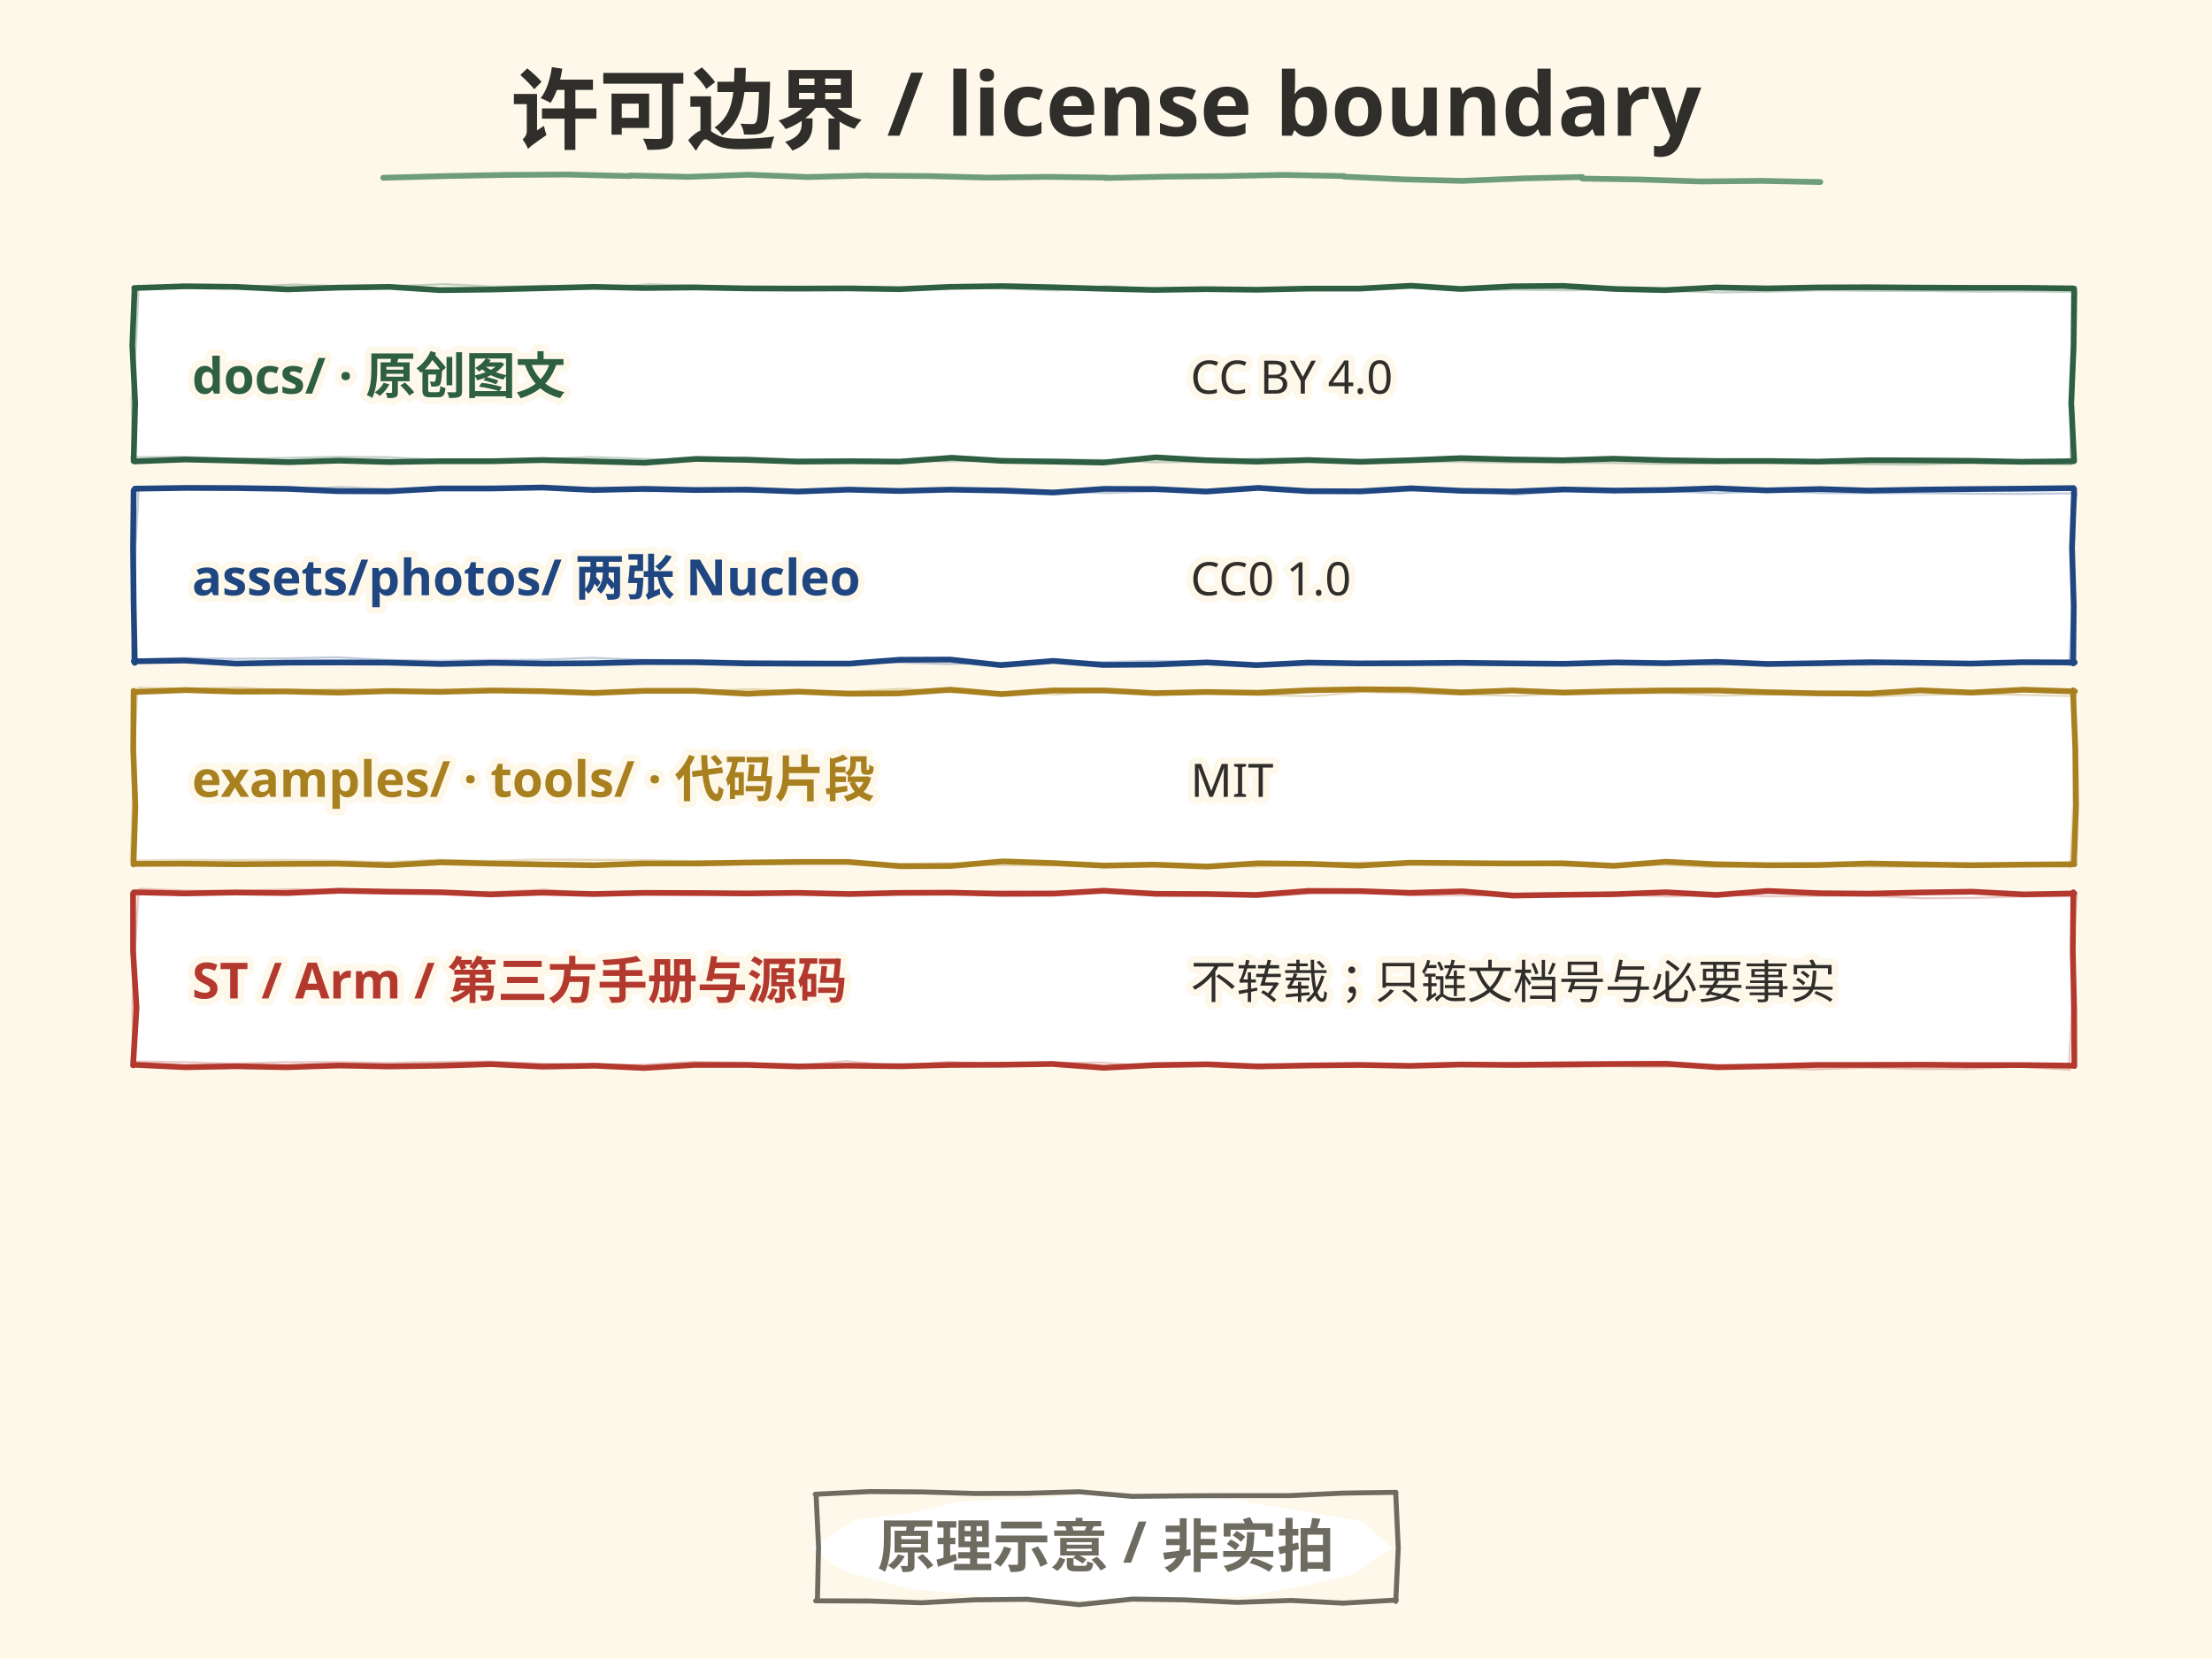
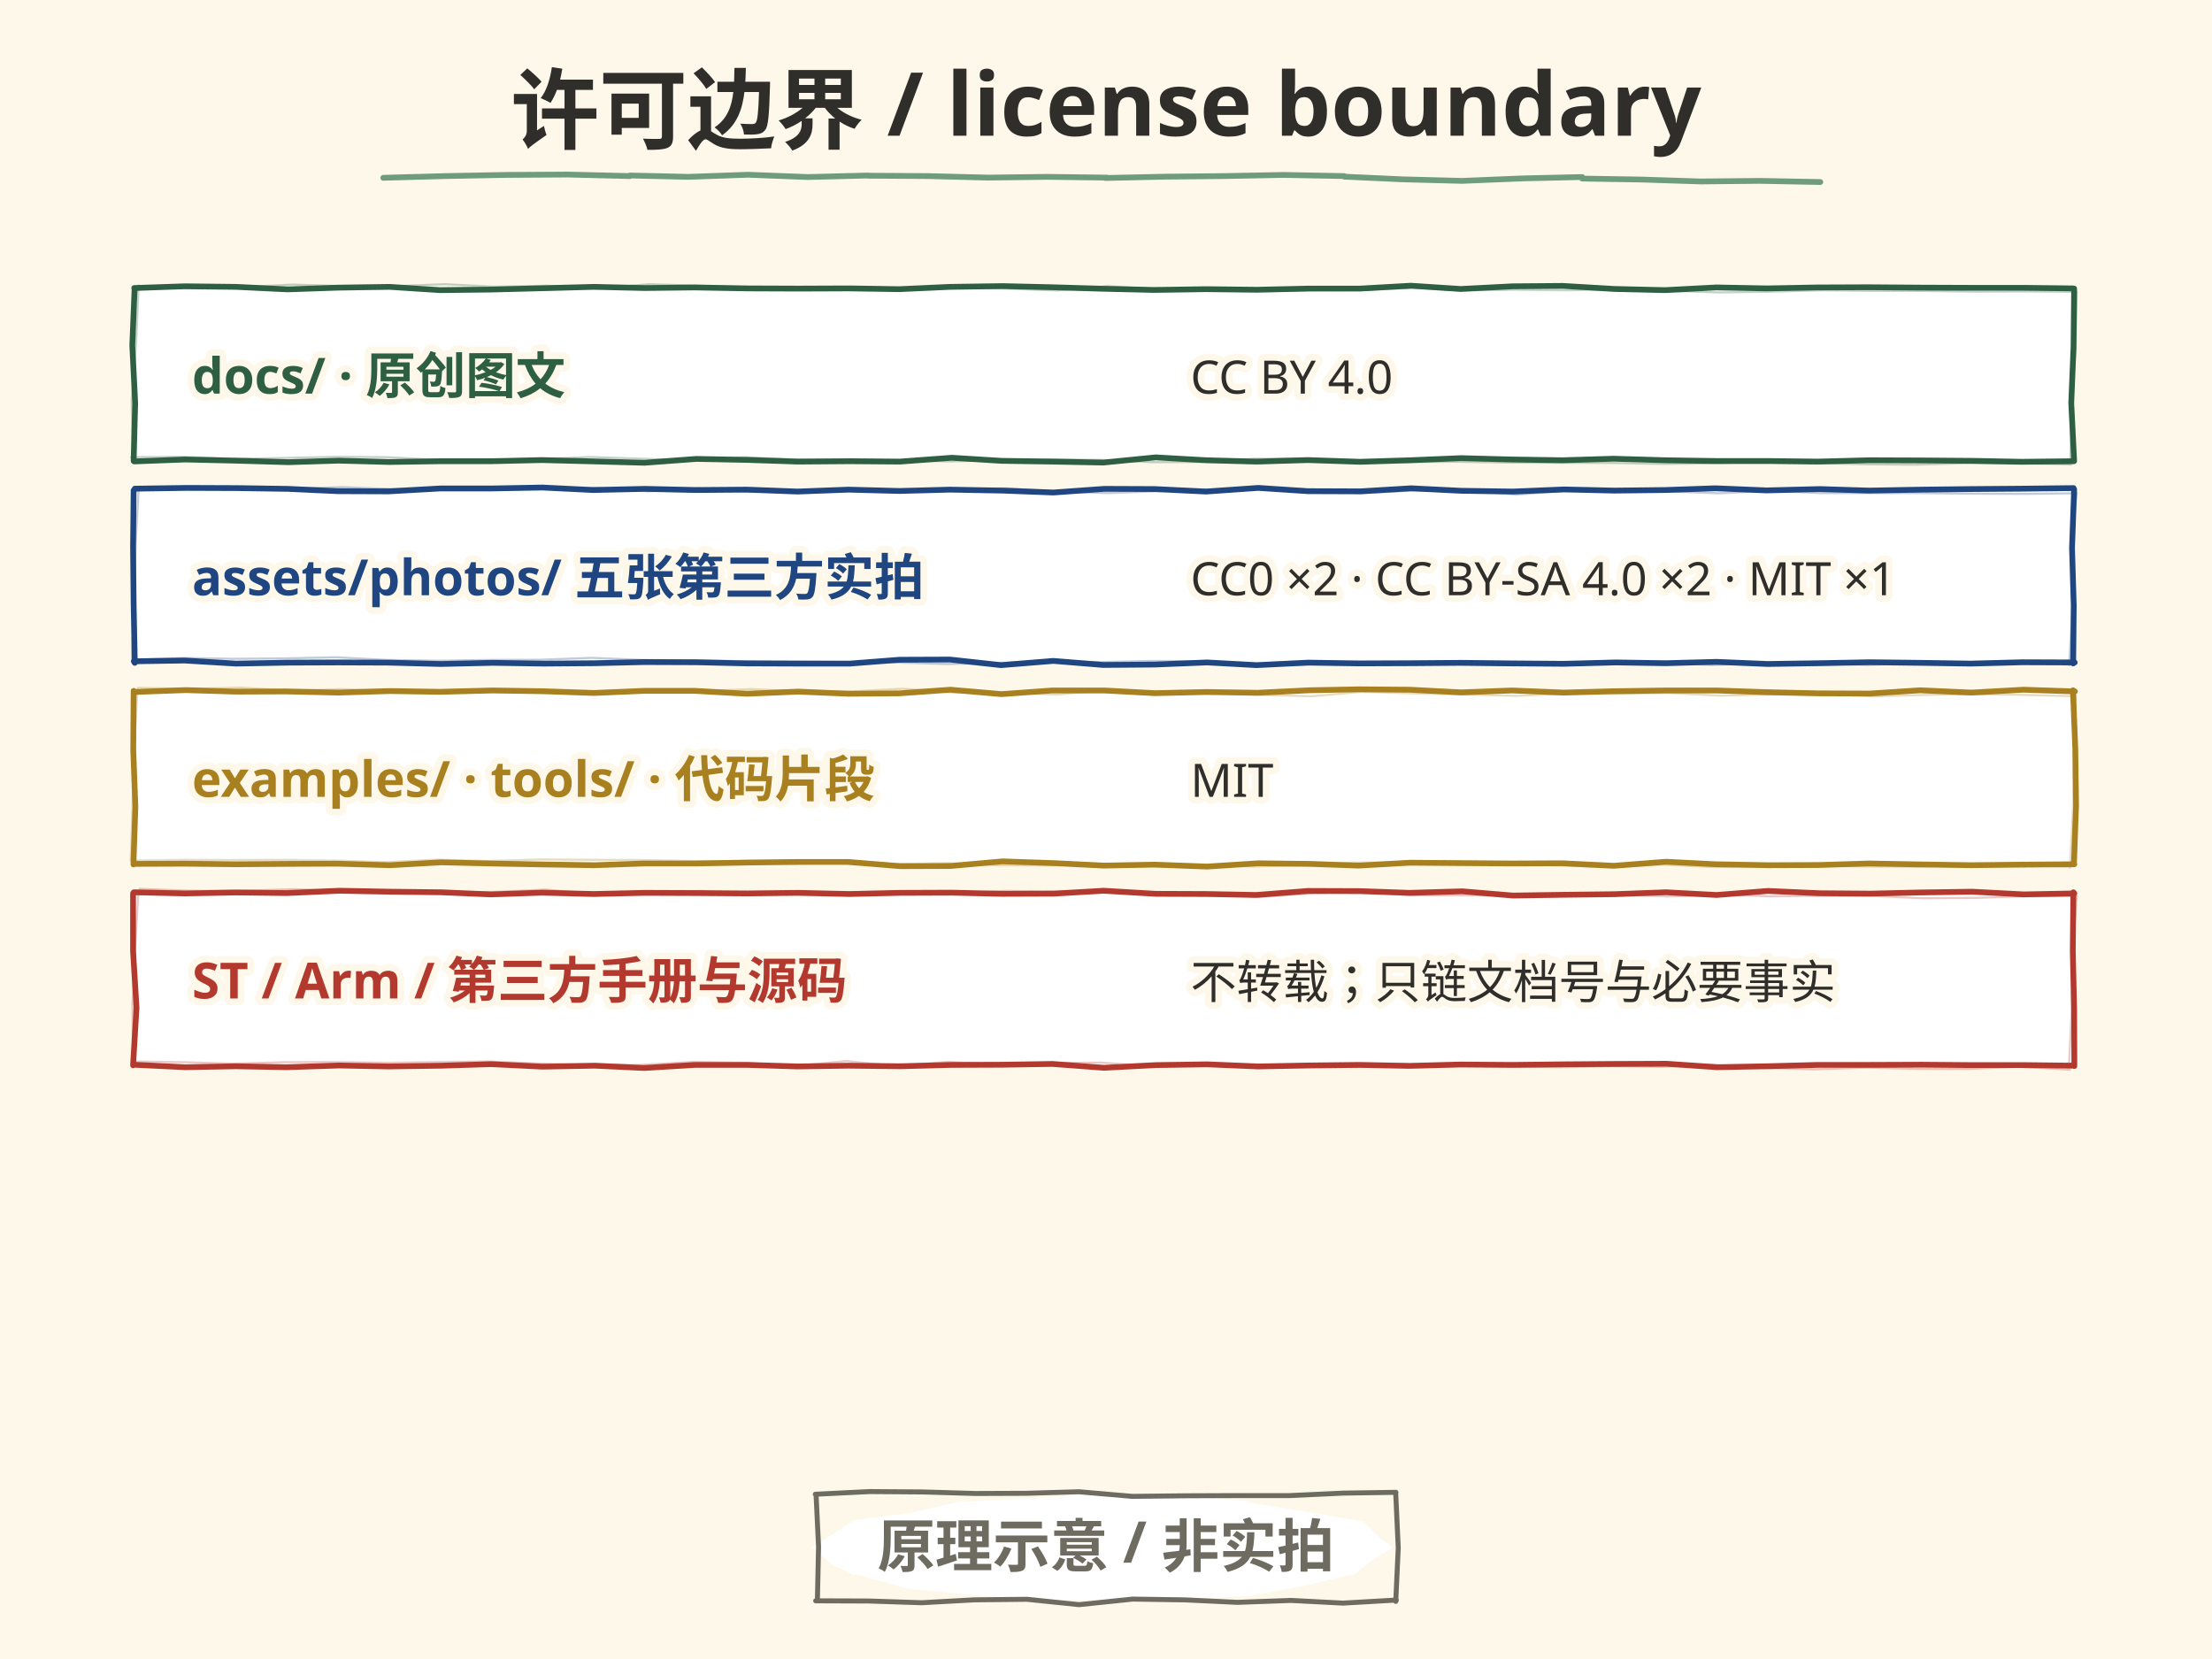
<svg xmlns="http://www.w3.org/2000/svg" width="1152" height="864" viewBox="0 0 1152 864">
  <style>text{dominant-baseline:alphabetic} .t-halo{paint-order:stroke;stroke:#FDF8EA;stroke-width:7px; stroke-linejoin:round}</style>
  <rect width="1152" height="864" fill="#FDF8EA" />
  <rect x="70" y="150" width="1010" height="90" rx="6" fill="#FFFFFF" />
  <path d="M69.9 150.0 L96.2 149.1 L122.9 149.4 L149.8 150.7 L176.2 149.8 L202.9 149.4 L229.1 151.1 L255.5 150.8 L282.9 150.1 L309.4 149.4 L335.9 150.0 L361.8 149.7 L389.2 150.2 L415.8 150.3 L442.2 150.2 L468.3 150.6 L494.7 149.4 L522.1 149.0 L547.9 149.6 L575.2 150.4 L601.0 151.0 L628.0 150.6 L654.8 150.9 L681.5 150.3 L708.1 150.3 L734.8 148.8 L760.7 150.5 L787.9 149.1 L813.9 148.9 L841.1 150.5 L867.2 151.1 L893.8 149.7 L920.2 150.2 L946.9 149.7 L973.2 149.6 L1000.0 149.8 L1027.3 149.9 L1053.9 149.9 L1079.6 150.2 L1080.2 150.3 L1079.9 180.5 L1078.7 209.9 L1080.2 240.1 L1080.1 240.2 L1053.0 240.5 L1026.8 240.0 L1000.8 239.8 L973.3 239.7 L946.8 240.4 L920.8 240.1 L894.0 240.1 L867.5 239.7 L840.2 238.9 L813.7 239.7 L787.2 239.3 L760.9 238.6 L734.4 239.7 L708.3 240.5 L681.1 239.6 L654.6 240.4 L628.3 239.7 L601.9 238.2 L574.6 240.9 L548.3 240.4 L521.6 240.0 L495.7 238.4 L468.6 240.4 L442.6 240.2 L415.7 240.4 L388.6 239.5 L362.7 239.0 L335.7 241.0 L309.5 240.3 L282.3 239.6 L255.9 240.2 L229.1 240.2 L202.8 240.6 L176.4 239.9 L150.2 240.7 L122.7 239.9 L96.4 239.3 L69.9 240.3 L69.6 240.1 L70.4 209.9 L68.9 179.9 L70.1 150.3" fill="none" stroke="#2E5F42" stroke-width="3" stroke-linecap="round" stroke-linejoin="round" opacity="1.0" />
  <path d="M72.3 149.4 L98.4 149.3 L125.2 149.6 L152.3 148.2 L178.4 149.0 L204.6 149.1 L231.6 148.0 L257.8 149.3 L285.1 148.8 L311.3 150.3 L338.1 148.0 L364.4 148.8 L390.9 149.9 L417.8 150.6 L444.4 149.6 L470.0 149.9 L497.3 149.7 L523.1 150.3 L550.7 151.3 L576.9 149.0 L603.5 150.7 L629.7 151.1 L656.3 151.3 L683.5 151.1 L710.2 151.0 L736.5 149.9 L762.6 151.2 L789.4 150.9 L816.3 151.2 L841.9 150.5 L868.4 151.4 L894.9 152.3 L922.5 151.9 L948.5 151.2 L975.4 151.5 L1001.5 151.5 L1028.6 151.9 L1054.6 151.8 L1081.6 152.0 L1081.5 152.6 L1080.9 181.4 L1078.9 211.7 L1078.2 240.9 L1078.6 241.9 L1051.2 241.2 L1025.0 241.2 L997.8 242.0 L971.7 241.8 L945.0 241.1 L918.4 240.4 L891.7 241.3 L866.0 241.6 L838.9 241.1 L812.3 241.0 L785.6 240.9 L759.2 240.5 L733.0 240.6 L705.8 240.7 L680.0 238.8 L653.3 238.9 L626.1 240.6 L599.9 240.7 L573.5 239.5 L547.3 239.2 L520.6 239.7 L494.1 240.3 L466.7 239.7 L440.5 239.4 L413.6 239.3 L387.6 238.1 L360.2 239.9 L334.1 238.9 L307.1 238.0 L280.6 239.2 L254.9 239.5 L227.8 239.5 L201.6 238.1 L174.9 237.9 L148.1 238.5 L122.1 239.0 L95.5 237.9 L68.2 238.1 L69.1 237.9 L68.6 208.1 L70.9 178.1 L72.2 148.6" fill="none" stroke="#2E5F42" stroke-width="1.1" stroke-linecap="round" stroke-linejoin="round" opacity="0.28" />
  <text x="100" y="205" font-family="'Segoe Print','Comic Sans MS','Microsoft YaHei','PingFang SC',sans-serif" font-size="26" font-weight="bold" fill="#2E5F42" class="t-halo">docs/ · 原创图文</text>
  <text x="620" y="205" font-family="'Segoe Print','Comic Sans MS','Microsoft YaHei','PingFang SC',sans-serif" font-size="24" fill="#2F2E2B" class="t-halo">CC BY 4.0</text>
  <rect x="70" y="255" width="1010" height="90" rx="6" fill="#FFFFFF" />
  <path d="M70.2 254.5 L97.2 254.1 L123.5 254.2 L150.0 254.6 L175.8 255.8 L202.4 255.9 L229.1 254.4 L255.5 254.4 L282.5 253.9 L308.9 255.2 L335.9 254.6 L362.4 255.2 L389.1 255.0 L415.4 256.0 L441.9 255.0 L468.4 255.7 L494.9 255.0 L522.1 255.5 L548.6 256.5 L575.0 254.6 L601.4 254.7 L628.1 256.0 L655.3 254.1 L681.1 255.8 L708.4 255.9 L734.9 254.3 L761.0 255.6 L788.0 256.0 L814.5 254.9 L840.7 255.5 L867.2 255.2 L893.4 254.3 L920.1 255.4 L947.7 254.7 L973.3 255.5 L1000.6 255.0 L1026.4 254.7 L1052.9 254.5 L1079.9 254.2 L1080.2 254.8 L1079.1 285.4 L1080.0 315.4 L1079.7 345.5 L1080.5 345.0 L1053.3 344.9 L1026.4 345.6 L999.8 345.2 L973.8 344.9 L947.3 345.4 L920.6 345.8 L894.0 344.7 L867.4 345.4 L841.4 345.0 L814.5 345.7 L787.5 345.5 L761.0 345.2 L734.8 345.4 L707.6 345.5 L681.3 345.1 L654.4 346.4 L628.6 345.0 L601.2 346.1 L574.5 346.3 L548.6 344.2 L521.3 346.4 L494.8 343.5 L468.4 343.6 L442.6 345.6 L415.3 345.6 L388.7 345.5 L362.6 344.9 L335.4 344.8 L309.7 345.4 L283.2 345.6 L256.5 345.2 L229.6 345.8 L202.4 345.1 L176.2 345.0 L149.9 345.1 L122.9 345.6 L96.2 344.0 L69.7 344.4 L70.2 345.2 L69.6 314.6 L69.3 285.0 L69.6 255.4" fill="none" stroke="#1F4680" stroke-width="3" stroke-linecap="round" stroke-linejoin="round" opacity="1.0" />
  <path d="M72.3 253.6 L99.0 254.8 L125.7 253.8 L152.2 254.5 L178.3 253.7 L204.6 254.7 L232.0 255.1 L258.1 254.5 L284.5 254.6 L311.4 254.1 L337.5 255.9 L364.4 254.3 L390.4 256.2 L417.4 255.7 L443.9 255.6 L470.7 255.5 L496.8 254.7 L523.9 254.3 L550.5 256.0 L576.8 256.8 L603.4 255.8 L630.0 255.0 L656.8 253.7 L682.7 255.0 L709.3 256.8 L736.7 255.5 L762.1 255.1 L789.6 257.6 L815.3 255.6 L842.3 255.7 L868.4 255.9 L895.6 256.9 L921.6 255.6 L948.8 256.8 L975.7 256.8 L1001.2 256.8 L1028.2 257.1 L1055.3 257.2 L1080.9 256.9 L1081.5 256.7 L1078.7 286.5 L1079.3 316.2 L1077.6 346.4 L1078.5 346.1 L1051.4 345.4 L1024.7 346.4 L997.9 345.4 L972.1 346.3 L945.2 345.5 L918.1 345.3 L892.0 346.3 L866.0 345.3 L839.0 345.0 L812.0 345.9 L786.1 346.4 L759.1 346.0 L732.7 345.0 L705.8 345.0 L679.6 346.1 L653.0 346.4 L626.0 344.4 L599.5 344.2 L573.7 344.8 L546.8 344.2 L520.3 345.3 L493.0 345.8 L466.9 345.0 L440.3 344.8 L413.7 344.5 L386.8 344.3 L361.0 343.9 L334.8 343.7 L308.1 342.6 L281.2 343.6 L255.0 343.7 L228.5 344.1 L201.4 343.7 L175.0 342.3 L147.9 342.9 L121.5 343.1 L95.2 342.7 L68.8 343.6 L68.7 342.4 L69.8 313.3 L70.6 283.8 L72.3 253.4" fill="none" stroke="#1F4680" stroke-width="1.1" stroke-linecap="round" stroke-linejoin="round" opacity="0.28" />
-   <text x="100" y="310" font-family="'Segoe Print','Comic Sans MS','Microsoft YaHei','PingFang SC',sans-serif" font-size="26" font-weight="bold" fill="#1F4680" class="t-halo">assets/photos/ 两张 Nucleo</text>
-   <text x="620" y="310" font-family="'Segoe Print','Comic Sans MS','Microsoft YaHei','PingFang SC',sans-serif" font-size="24" fill="#2F2E2B" class="t-halo">CC0 1.0</text>
+   <text x="100" y="310" font-family="'Segoe Print','Comic Sans MS','Microsoft YaHei','PingFang SC',sans-serif" font-size="26" font-weight="bold" fill="#1F4680" class="t-halo">assets/photos/ 五张第三方实拍</text>
+   <text x="620" y="310" font-family="'Segoe Print','Comic Sans MS','Microsoft YaHei','PingFang SC',sans-serif" font-size="24" fill="#2F2E2B" class="t-halo">CC0 ×2 · CC BY-SA 4.0 ×2 · MIT ×1</text>
  <rect x="70" y="360" width="1010" height="90" rx="6" fill="#FFFFFF" />
  <path d="M69.6 360.4 L96.7 359.4 L122.8 360.2 L149.2 360.1 L176.2 360.7 L203.0 359.9 L229.1 360.3 L256.5 359.6 L283.0 360.0 L309.3 360.9 L335.4 359.8 L361.9 359.8 L389.0 361.3 L415.7 360.2 L441.9 361.3 L468.3 361.1 L495.0 359.2 L521.6 361.5 L548.1 359.6 L575.1 359.6 L601.5 361.0 L628.2 360.4 L655.0 360.8 L681.7 359.5 L708.0 359.0 L734.2 359.2 L761.0 360.6 L787.5 359.6 L814.4 360.7 L840.3 360.0 L867.5 359.6 L893.9 359.6 L920.4 360.5 L946.7 361.1 L973.9 361.2 L1000.0 359.5 L1026.7 360.7 L1053.9 359.2 L1080.6 360.1 L1079.6 359.5 L1080.8 389.8 L1081.2 419.4 L1080.1 450.0 L1080.3 450.1 L1052.9 450.3 L1026.5 450.6 L1000.6 450.2 L973.5 449.7 L947.0 450.5 L921.0 450.6 L893.5 450.1 L867.7 448.8 L840.5 450.9 L813.8 449.6 L787.4 449.7 L760.5 449.5 L734.3 449.3 L707.5 450.8 L681.9 449.9 L655.2 449.6 L628.7 451.3 L601.1 450.3 L575.0 450.8 L548.5 449.5 L522.1 448.6 L495.0 451.0 L469.0 451.1 L441.7 448.9 L415.4 448.9 L389.4 449.2 L362.5 449.7 L335.2 449.7 L309.6 450.6 L282.8 450.2 L255.6 449.7 L229.7 449.1 L203.0 450.6 L175.8 449.8 L150.3 449.9 L122.8 450.1 L96.4 449.8 L70.2 449.9 L69.5 450.2 L70.5 420.2 L69.4 390.4 L69.6 359.8" fill="none" stroke="#A8801F" stroke-width="3" stroke-linecap="round" stroke-linejoin="round" opacity="1.0" />
  <path d="M72.0 358.2 L98.4 358.8 L125.2 358.1 L151.8 359.7 L178.1 358.9 L204.4 359.9 L232.0 359.6 L257.8 359.9 L285.2 359.8 L311.5 360.3 L337.2 359.7 L364.7 360.0 L390.9 358.9 L417.1 360.1 L443.9 360.1 L470.2 358.7 L496.7 360.7 L523.7 360.7 L550.4 361.7 L576.3 359.4 L603.1 360.7 L629.6 361.0 L656.9 361.9 L683.3 362.6 L709.1 360.3 L735.6 361.1 L762.6 361.7 L789.8 362.4 L816.0 361.2 L842.0 361.3 L869.4 360.9 L895.9 362.3 L922.4 361.7 L949.0 361.4 L975.6 362.7 L1001.8 361.9 L1028.8 361.5 L1054.3 361.9 L1081.1 362.6 L1081.0 362.1 L1080.1 391.7 L1079.6 422.0 L1078.0 452.0 L1078.6 451.3 L1050.9 450.7 L1025.4 450.5 L998.7 451.4 L971.7 451.3 L945.3 450.8 L918.3 451.0 L892.6 451.6 L865.7 450.3 L838.9 451.6 L811.9 450.7 L785.5 450.2 L758.8 449.3 L732.1 449.1 L705.5 449.2 L679.2 450.6 L652.9 451.3 L627.0 450.5 L599.9 450.9 L573.4 450.1 L546.9 450.7 L520.0 450.6 L493.7 449.5 L466.8 450.0 L440.7 449.0 L414.1 449.8 L387.3 448.7 L360.6 448.4 L333.8 447.9 L308.2 447.8 L281.1 447.6 L254.2 448.4 L227.8 447.7 L201.5 449.0 L175.0 448.2 L148.7 447.8 L122.1 447.9 L94.8 447.8 L68.1 448.2 L68.1 447.5 L69.1 417.8 L70.0 387.8 L71.6 358.7" fill="none" stroke="#A8801F" stroke-width="1.1" stroke-linecap="round" stroke-linejoin="round" opacity="0.28" />
  <text x="100" y="415" font-family="'Segoe Print','Comic Sans MS','Microsoft YaHei','PingFang SC',sans-serif" font-size="26" font-weight="bold" fill="#A8801F" class="t-halo">examples/ · tools/ · 代码片段</text>
  <text x="620" y="415" font-family="'Segoe Print','Comic Sans MS','Microsoft YaHei','PingFang SC',sans-serif" font-size="24" fill="#2F2E2B" class="t-halo">MIT</text>
  <rect x="70" y="465" width="1010" height="90" rx="6" fill="#FFFFFF" />
  <path d="M69.7 464.7 L96.3 465.3 L122.7 464.8 L149.4 465.1 L176.8 463.9 L203.3 464.4 L229.7 464.7 L255.6 465.8 L282.2 464.9 L309.1 465.6 L335.5 465.0 L362.0 465.1 L389.4 465.3 L415.6 465.0 L442.4 465.6 L468.5 465.0 L495.8 464.9 L521.4 465.5 L548.8 465.4 L574.8 463.9 L602.0 465.5 L628.4 465.6 L654.2 466.1 L681.3 464.0 L708.3 464.1 L734.1 465.0 L761.6 464.2 L787.9 466.4 L814.5 466.0 L840.7 465.7 L867.6 464.7 L894.0 466.1 L920.7 464.0 L947.6 465.2 L974.0 465.4 L999.8 464.8 L1027.1 464.4 L1054.0 465.8 L1080.3 465.3 L1079.8 464.7 L1079.5 495.3 L1080.2 525.5 L1080.3 555.2 L1080.1 555.0 L1053.9 554.7 L1026.2 554.7 L1000.8 554.5 L973.5 554.6 L946.9 554.6 L920.4 555.3 L894.3 555.8 L867.9 554.0 L841.2 554.1 L814.1 554.3 L787.6 554.6 L760.5 554.4 L734.1 555.1 L708.0 554.6 L681.3 554.9 L655.3 555.4 L628.7 554.3 L601.8 554.7 L574.9 556.1 L548.1 554.1 L522.0 554.5 L495.2 554.6 L468.8 555.3 L441.7 555.0 L415.4 555.4 L389.5 554.6 L361.9 554.6 L335.5 556.2 L309.8 555.0 L282.5 555.5 L255.7 554.2 L230.0 555.0 L202.4 555.4 L176.6 554.9 L149.3 555.8 L122.9 555.3 L96.4 555.8 L69.6 554.5 L69.3 554.8 L71.1 524.8 L69.3 495.3 L69.3 465.3" fill="none" stroke="#B3392F" stroke-width="3" stroke-linecap="round" stroke-linejoin="round" opacity="1.0" />
  <path d="M72.6 462.9 L99.3 463.9 L124.8 464.0 L152.3 463.1 L178.0 463.8 L205.3 463.8 L231.9 464.8 L257.7 464.5 L284.3 463.3 L311.3 465.7 L337.7 465.5 L364.9 464.0 L390.8 465.7 L417.1 465.6 L444.3 464.9 L471.1 465.7 L497.1 465.0 L523.5 464.0 L550.0 464.3 L577.1 463.8 L603.8 465.3 L629.5 465.3 L656.3 467.1 L683.5 465.2 L709.7 464.4 L735.7 466.3 L763.3 466.3 L789.3 466.2 L815.4 465.6 L842.3 465.8 L868.9 466.9 L895.9 465.9 L922.6 466.8 L949.1 466.5 L975.1 466.6 L1001.4 467.8 L1028.6 467.6 L1055.1 466.8 L1081.7 466.7 L1081.4 467.6 L1079.4 497.0 L1078.9 526.7 L1077.5 555.9 L1078.0 557.1 L1051.8 555.5 L1024.6 556.7 L998.9 556.7 L971.8 556.0 L944.6 556.9 L918.5 556.2 L892.3 554.6 L865.2 555.6 L838.9 555.3 L812.2 555.8 L785.2 555.3 L759.6 554.5 L732.2 554.6 L706.5 555.7 L679.8 555.4 L652.7 555.8 L626.8 553.7 L599.4 555.3 L573.4 553.4 L546.7 553.7 L520.0 554.6 L493.9 553.0 L466.9 555.2 L440.8 552.6 L413.3 555.2 L387.9 553.5 L361.1 553.0 L333.9 554.6 L307.2 554.6 L281.2 553.9 L254.2 552.8 L227.9 553.1 L201.6 553.5 L174.5 553.1 L148.3 553.2 L121.4 553.9 L95.5 553.2 L68.9 552.8 L69.2 553.6 L69.0 523.2 L70.4 493.5 L72.1 464.1" fill="none" stroke="#B3392F" stroke-width="1.1" stroke-linecap="round" stroke-linejoin="round" opacity="0.28" />
  <text x="100" y="520" font-family="'Segoe Print','Comic Sans MS','Microsoft YaHei','PingFang SC',sans-serif" font-size="26" font-weight="bold" fill="#B3392F" class="t-halo">ST / Arm / 第三方手册与源码</text>
  <text x="620" y="520" font-family="'Segoe Print','Comic Sans MS','Microsoft YaHei','PingFang SC',sans-serif" font-size="24" fill="#2F2E2B" class="t-halo">不转载；只链文档号与必要事实</text>
  <text x="576.0" y="74" font-family="'Segoe Print','Comic Sans MS','Microsoft YaHei','PingFang SC',sans-serif" font-size="46" font-weight="bold" text-anchor="middle" fill="#2F2E2B">许可边界 / license boundary</text>
  <path d="M199.6 92.6 L231.7 91.7 L263.2 91.1 L295.6 90.9 L328.1 91.7 L328.0 91.4 L358.5 92.1 L389.6 91.0 L420.6 92.2 L452.3 91.4 L451.8 91.5 L483.4 91.7 L514.5 92.5 L545.3 92.1 L576.5 92.5 L575.6 92.7 L607.3 92.0 L637.4 91.7 L668.5 91.1 L700.1 91.7 L700.0 92.0 L730.6 93.4 L761.5 94.2 L793.3 92.9 L824.0 92.2 L824.0 93.0 L854.6 93.5 L885.7 94.5 L916.8 94.2 L948.0 94.8" fill="none" stroke="#3F7D57" stroke-width="3.0" stroke-linecap="round" stroke-linejoin="round" opacity="0.75" />
  <path d="M725.2 806.2 L714.7 812.5 L705.4 819.8 L705.2 819.7 L678.9 826.0 L652.6 830.7 L652.3 831.1 L613.7 832.7 L575.7 833.4 L575.8 833.4 L538.8 833.2 L500.3 830.2 L500.8 830.0 L472.9 827.4 L445.1 819.7 L444.9 820.4 L433.1 814.6 L422.6 805.6 L422.3 806.2 L433.8 798.8 L444.9 791.8 L445.6 791.5 L473.7 788.0 L500.6 781.8 L500.8 782.2 L538.5 780.2 L576.0 777.6 L575.9 777.6 L613.7 778.9 L650.9 781.8 L649.9 782.5 L679.7 787.2 L709.5 792.4 L709.6 791.9 L717.2 799.8 L725.7 806.4" fill="#FFFFFF" />
  <path d="M424.6 778.2 L452.9 776.8 L480.6 777.0 L507.9 777.8 L534.5 777.7 L561.9 776.9 L589.7 779.3 L617.6 779.0 L644.3 778.9 L671.6 778.9 L699.7 777.6 L727.0 777.2 L726.9 778.1 L728.2 806.1 L726.9 834.0 L727.2 833.3 L699.4 834.9 L672.4 833.5 L644.4 834.5 L616.9 833.2 L589.8 832.8 L562.0 835.7 L534.8 832.9 L507.3 833.2 L480.0 834.7 L452.5 833.8 L424.8 833.7 L425.7 833.4 L426.3 805.5 L425.0 778.3" fill="none" stroke="#6E6B60" stroke-width="2.6" stroke-linecap="round" stroke-linejoin="round" opacity="1.0" />
  <text x="576.0" y="816" font-family="'Segoe Print','Comic Sans MS','Microsoft YaHei','PingFang SC',sans-serif" font-size="30" font-weight="bold" text-anchor="middle" fill="#6E6B60">原理示意 / 非实拍</text>
</svg>
